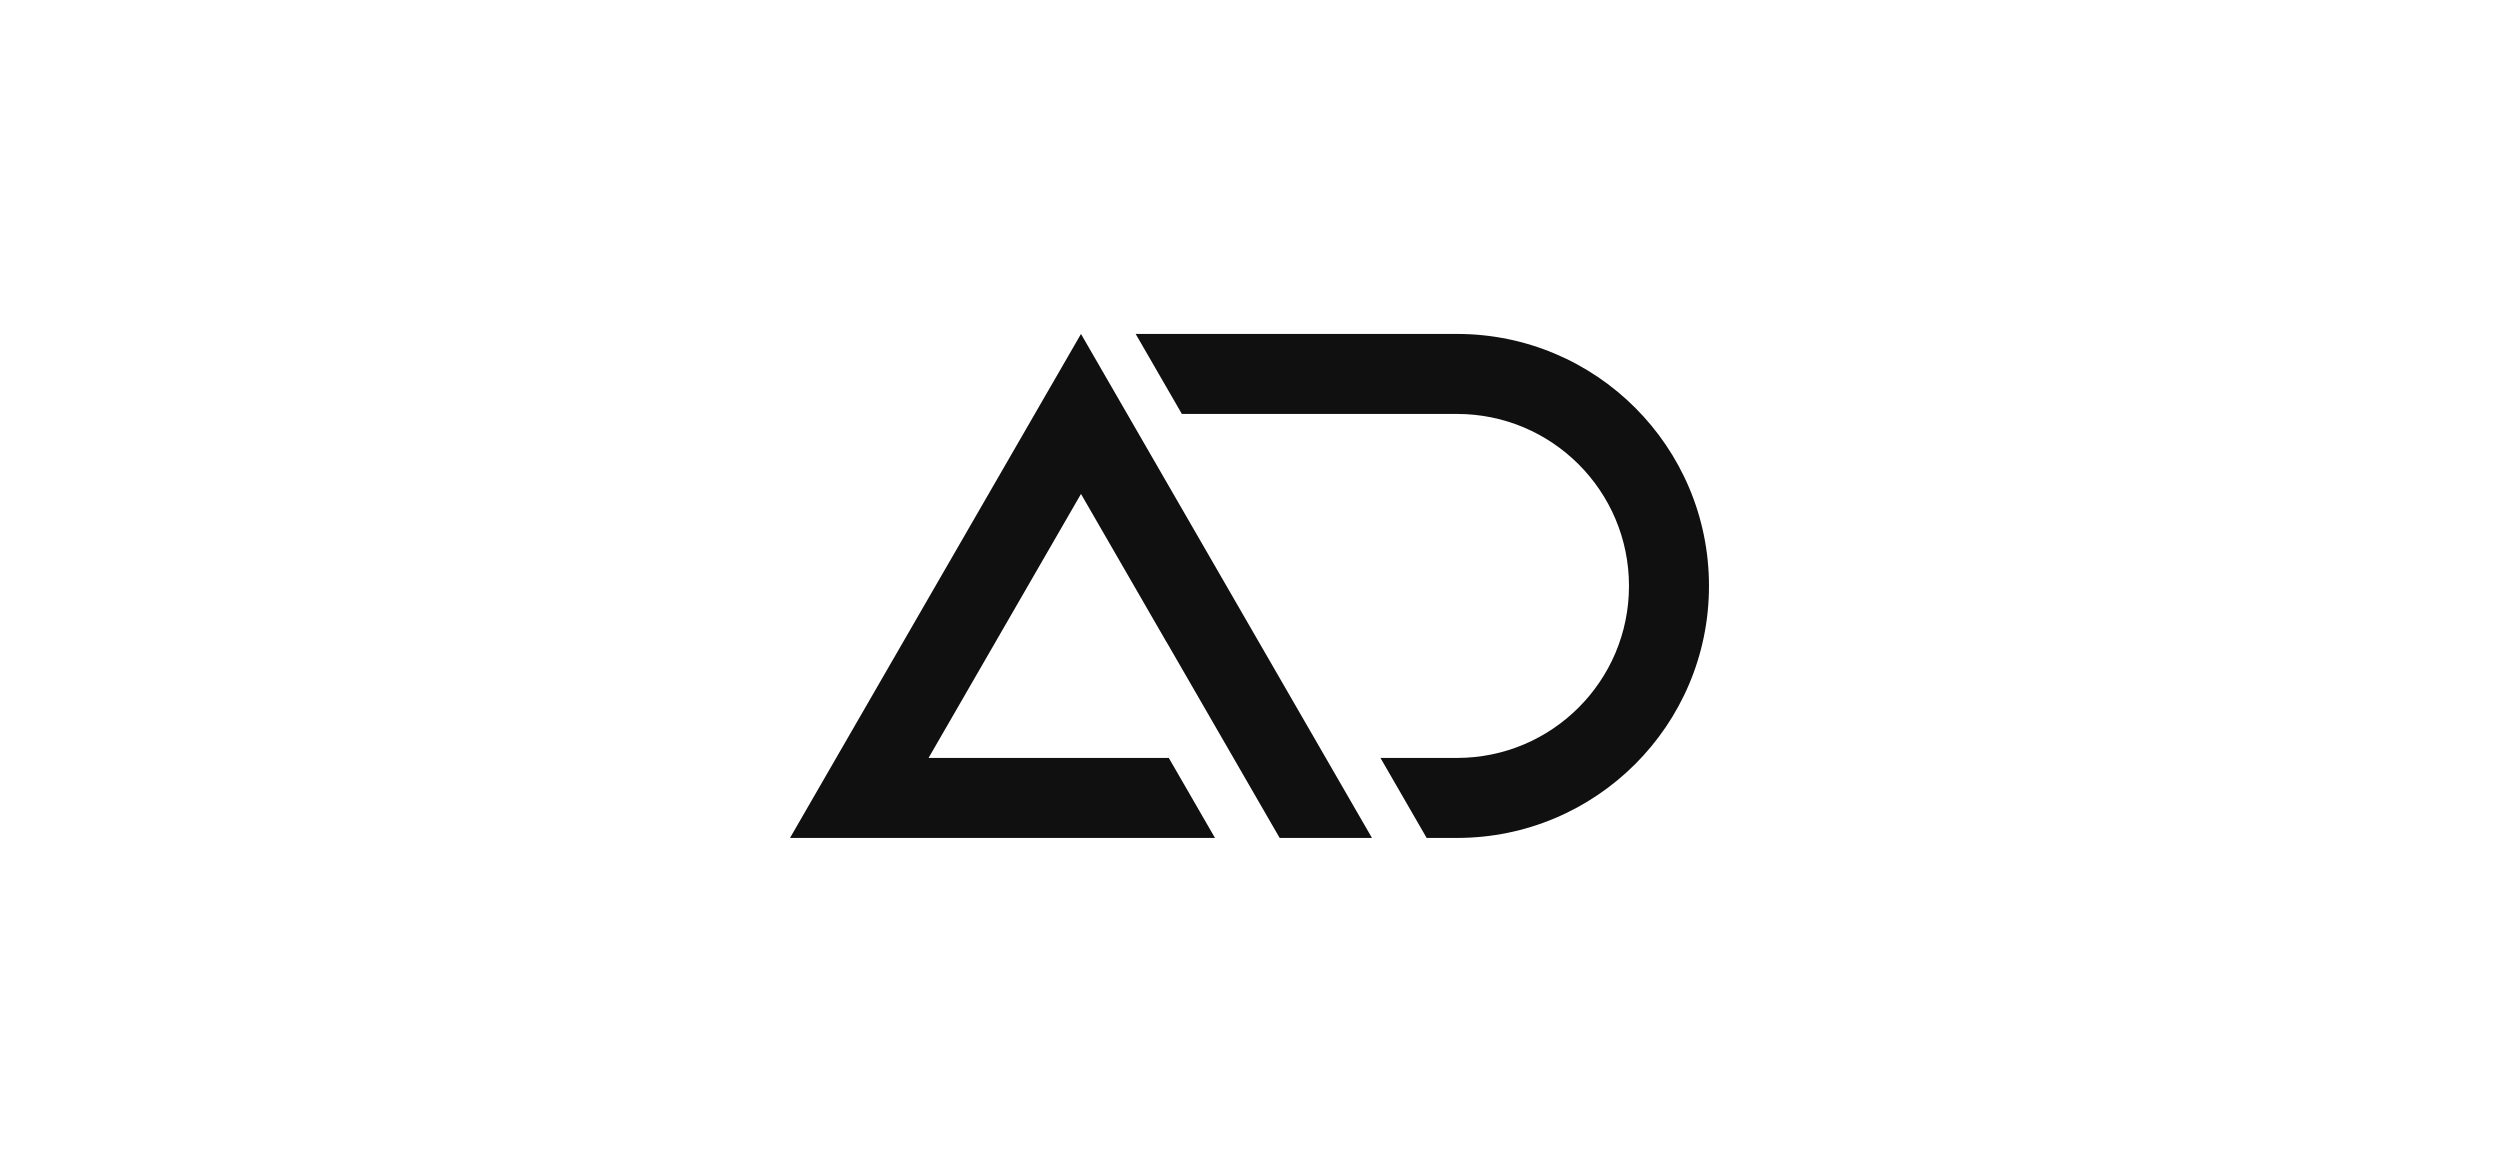
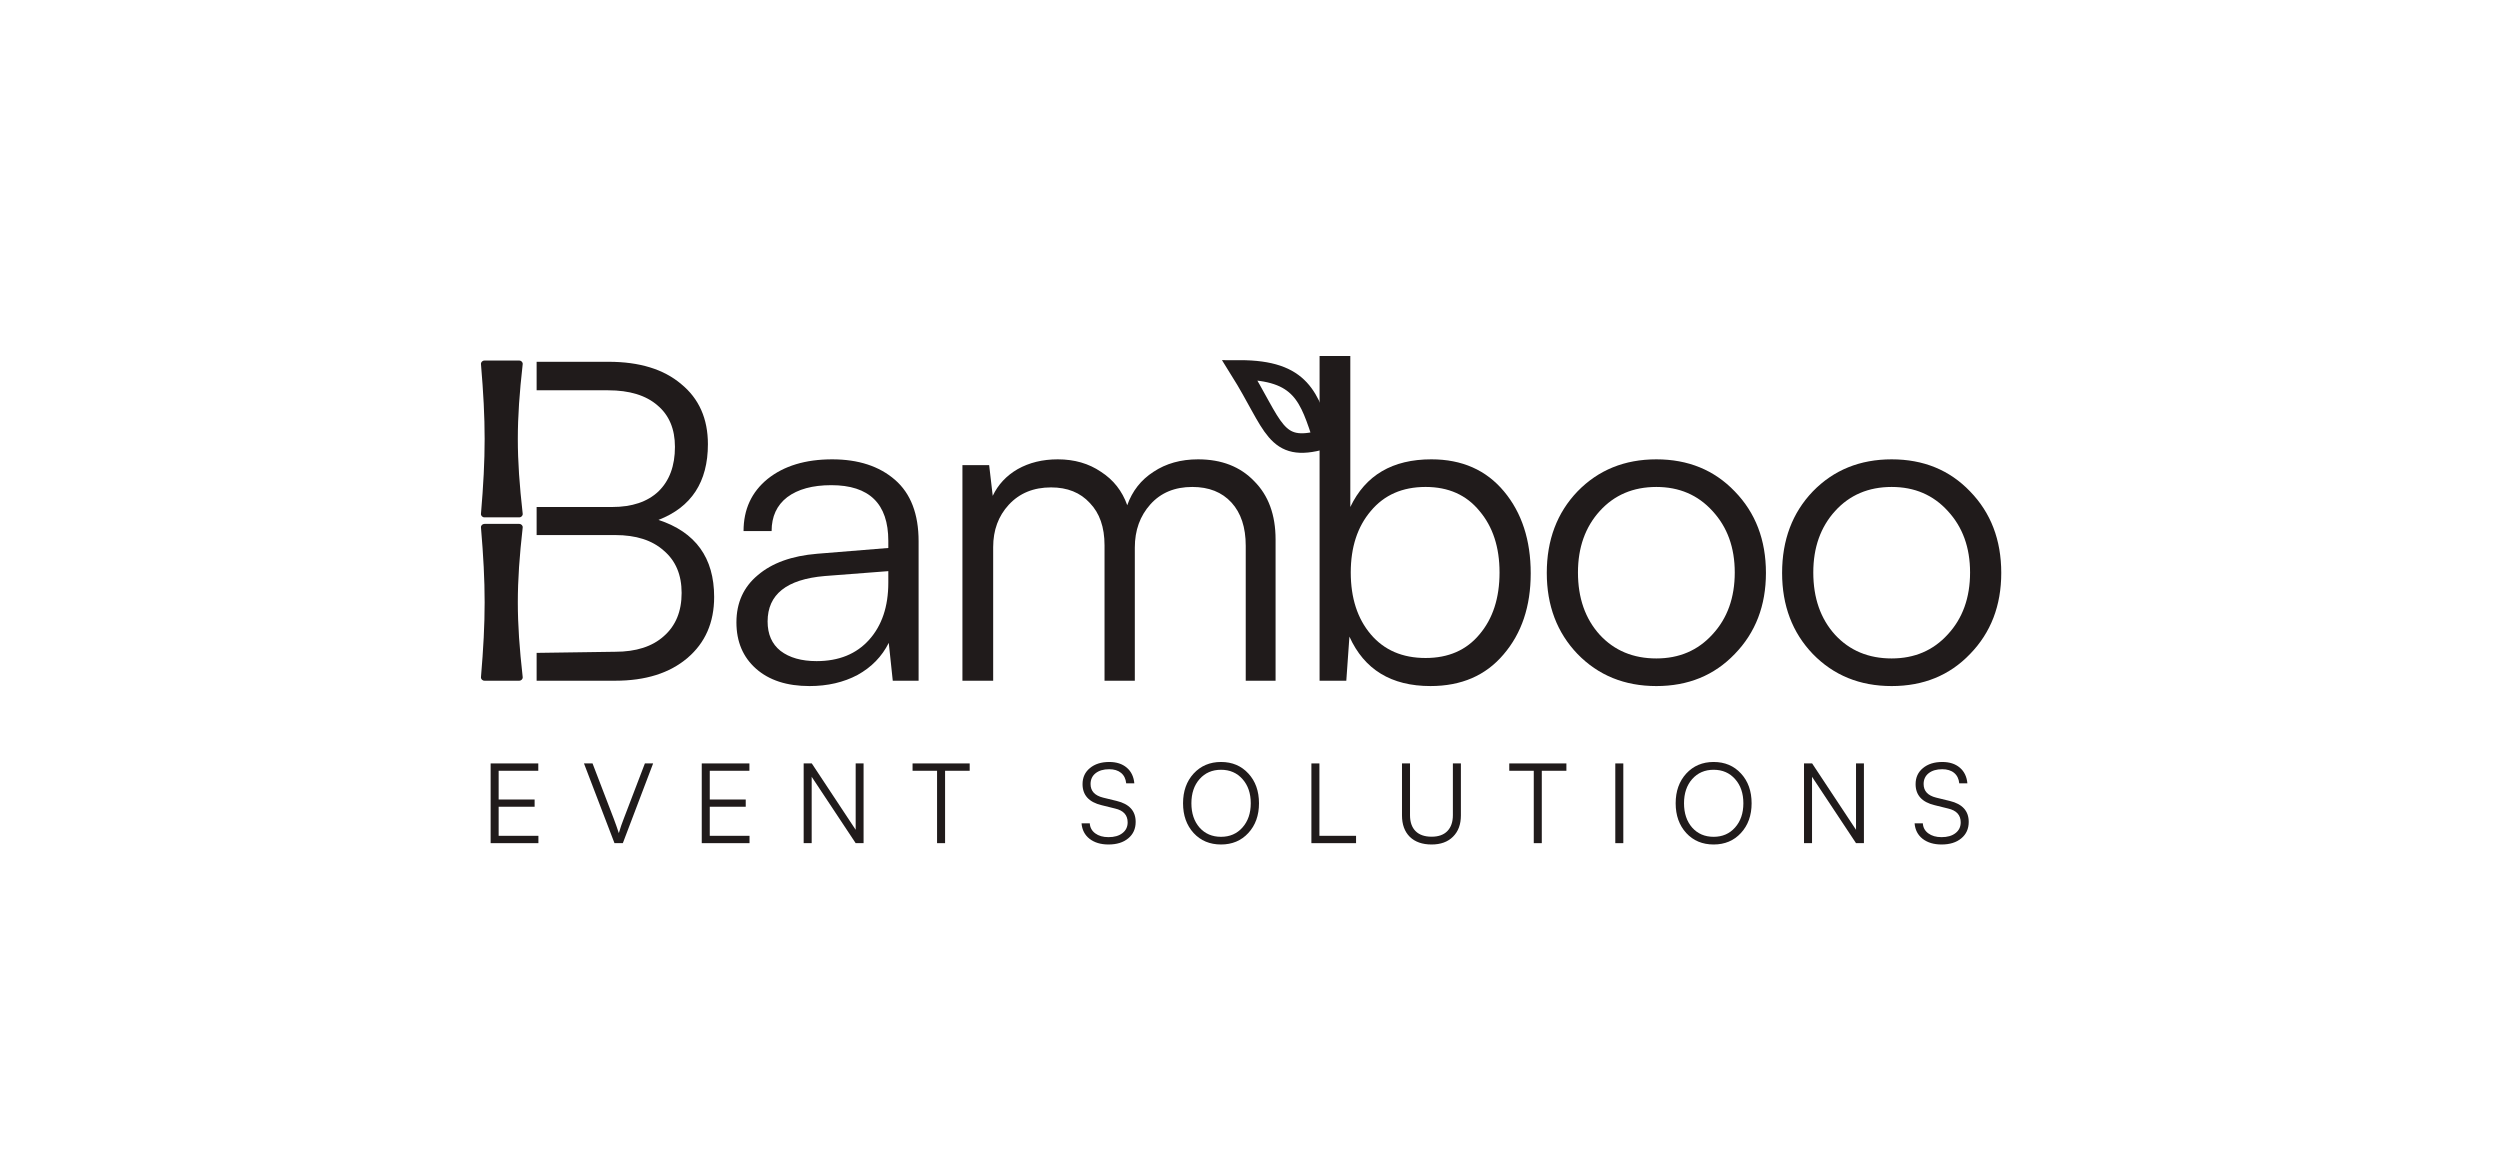
<svg xmlns="http://www.w3.org/2000/svg" width="320" height="150" viewBox="0 0 320 150" fill="none">
-   <path d="M138.366 42.744L175.612 107.256H163.796L149.312 82.168L149.305 82.172L138.366 63.224L118.856 97.016H149.607L155.519 107.256H101.12L138.366 42.744Z" fill="#101010" />
-   <path d="M182.612 107.256H186.494C204.308 107.256 218.75 92.815 218.75 75C218.75 57.186 204.308 42.744 186.494 42.744H145.366L151.278 52.984H186.494C198.653 52.984 208.51 62.841 208.51 75C208.51 87.159 198.653 97.016 186.494 97.016H176.7L182.612 107.256Z" fill="#101010" />
+   <path d="M68.916 107.924H62.801V97.719H68.901V98.659H63.827V102.337H68.431V103.263H63.827V106.984H68.916V107.924Z" fill="#201B1B" />
+   <path d="M78.654 107.924L74.749 97.719H75.846L78.569 104.817C78.797 105.416 79.01 106.024 79.21 106.642C79.409 105.957 79.619 105.344 79.837 104.803L82.545 97.719H83.6L79.723 107.924H78.654Z" fill="#201B1B" />
+   <path d="M95.939 107.924H89.824V97.719H95.925V98.659H90.85V102.337H95.454V103.263H90.85V106.984H95.939V107.924Z" fill="#201B1B" />
+   <path d="M103.895 107.924H102.869V97.719H103.91L109.526 106.214V97.719H110.538V107.924H109.526L103.895 99.429V107.924Z" fill="#201B1B" />
+   <path d="M116.808 98.659V97.719H124.12V98.659H120.97V107.924H119.944V98.659H116.808Z" fill="#201B1B" />
+   <path d="M138.566 100.37C138.566 99.514 138.88 98.83 139.507 98.317C140.134 97.794 140.961 97.533 141.987 97.533C142.909 97.533 143.655 97.775 144.225 98.26C144.795 98.745 145.118 99.415 145.194 100.27H144.154C144.097 99.69 143.878 99.244 143.498 98.93C143.118 98.617 142.61 98.46 141.973 98.46C141.251 98.46 140.671 98.631 140.234 98.973C139.806 99.315 139.592 99.776 139.592 100.356C139.592 101.249 140.125 101.828 141.189 102.094L142.942 102.522C144.558 102.912 145.365 103.805 145.365 105.202C145.365 106.086 145.047 106.789 144.41 107.311C143.783 107.834 142.942 108.095 141.887 108.095C140.899 108.095 140.091 107.853 139.464 107.368C138.846 106.884 138.504 106.223 138.438 105.387H139.493C139.521 105.919 139.754 106.347 140.191 106.67C140.628 106.993 141.194 107.155 141.887 107.155C142.638 107.155 143.232 106.984 143.669 106.642C144.116 106.299 144.339 105.839 144.339 105.259C144.339 104.328 143.802 103.738 142.728 103.491L141.004 103.064C139.379 102.674 138.566 101.776 138.566 100.37Z" fill="#201B1B" />
+   <path d="M161.151 102.821C161.151 104.37 160.695 105.639 159.783 106.627C158.88 107.606 157.716 108.095 156.291 108.095C154.856 108.095 153.687 107.606 152.784 106.627C151.881 105.639 151.43 104.37 151.43 102.821C151.43 101.273 151.881 100.004 152.784 99.016C153.697 98.027 154.865 97.533 156.291 97.533C157.726 97.533 158.894 98.027 159.797 99.016C160.7 99.994 161.151 101.263 161.151 102.821ZM159.028 105.929C159.74 105.131 160.097 104.095 160.097 102.821C160.097 101.548 159.745 100.517 159.042 99.728C158.339 98.93 157.422 98.531 156.291 98.531C155.16 98.531 154.243 98.93 153.54 99.728C152.846 100.517 152.499 101.548 152.499 102.821C152.499 104.095 152.846 105.131 153.54 105.929C154.243 106.718 155.16 107.112 156.291 107.112C157.412 107.112 158.324 106.718 159.028 105.929Z" fill="#201B1B" />
+   <path d="M168.885 97.719V106.984H173.575V107.924H167.859V97.719H168.885Z" fill="#201B1B" />
+   <path d="M179.455 104.375V97.719H180.481V104.332C180.481 105.226 180.718 105.91 181.194 106.385C181.669 106.86 182.353 107.098 183.246 107.098C184.12 107.098 184.79 106.86 185.256 106.385C185.731 105.9 185.969 105.216 185.969 104.332V97.719H186.995V104.375C186.995 105.525 186.658 106.432 185.983 107.098C185.318 107.763 184.405 108.095 183.246 108.095C182.058 108.095 181.127 107.768 180.452 107.112C179.787 106.447 179.455 105.534 179.455 104.375Z" fill="#201B1B" />
+   <path d="M193.186 98.659V97.719H200.499V98.659H197.349V107.924H196.322V98.659H193.186Z" fill="#201B1B" />
+   <path d="M207.784 97.719V107.924H206.758V97.719H207.784Z" fill="#201B1B" />
+   <path d="M224.206 102.821C224.206 104.37 223.75 105.639 222.838 106.627C221.935 107.606 220.771 108.095 219.345 108.095C217.91 108.095 216.742 107.606 215.839 106.627C214.936 105.639 214.485 104.37 214.485 102.821C214.485 101.273 214.936 100.004 215.839 99.016C216.751 98.027 217.92 97.533 219.345 97.533C220.78 97.533 221.949 98.027 222.852 99.016C223.755 99.994 224.206 101.263 224.206 102.821ZM222.082 105.929C222.795 105.131 223.151 104.095 223.151 102.821C223.151 101.548 222.8 100.517 222.096 99.728C221.393 98.93 220.476 98.531 219.345 98.531C218.215 98.531 217.298 98.93 216.594 99.728C215.901 100.517 215.554 101.548 215.554 102.821C215.554 104.095 215.901 105.131 216.594 105.929C217.298 106.718 218.215 107.112 219.345 107.112C220.467 107.112 221.379 106.718 222.082 105.929Z" fill="#201B1B" />
+   <path d="M231.94 107.924H230.913V97.719H231.954L237.57 106.214V97.719H238.582V107.924H237.57L231.94 99.429V107.924Z" fill="#201B1B" />
+   <path d="M245.197 100.37C245.197 99.514 245.511 98.83 246.138 98.317C246.765 97.794 247.592 97.533 248.618 97.533C249.54 97.533 250.286 97.775 250.856 98.26C251.426 98.745 251.749 99.415 251.825 100.27H250.785C250.728 99.69 250.509 99.244 250.129 98.93C249.749 98.617 249.24 98.46 248.604 98.46C247.882 98.46 247.302 98.631 246.865 98.973C246.437 99.315 246.223 99.776 246.223 100.356C246.223 101.249 246.755 101.828 247.82 102.094L249.573 102.522C251.188 102.912 251.996 103.805 251.996 105.202C251.996 106.086 251.678 106.789 251.041 107.311C250.414 107.834 249.573 108.095 248.518 108.095C247.53 108.095 246.722 107.853 246.095 107.368C245.477 106.884 245.135 106.223 245.069 105.387H246.124C246.152 105.919 246.385 106.347 246.822 106.67C247.259 106.993 247.825 107.155 248.518 107.155C249.269 107.155 249.863 106.984 250.3 106.642C250.747 106.299 250.97 105.839 250.97 105.259C250.97 104.328 250.433 103.738 249.359 103.491L247.634 103.064C246.009 102.674 245.197 101.776 245.197 100.37Z" fill="#201B1B" />
+   <path d="M61.564 67.512C61.543 67.269 61.751 67.059 62.016 67.059H66.455C66.724 67.059 66.933 67.276 66.905 67.523C66.073 74.919 66.073 79.27 66.905 86.666C66.933 86.913 66.724 87.131 66.455 87.131H62.016C61.751 87.131 61.543 86.92 61.564 86.677C62.191 79.268 62.191 74.921 61.564 67.512Z" fill="#201B1B" />
+   <path d="M61.564 46.604C61.543 46.361 61.751 46.15 62.016 46.15H66.455C66.724 46.15 66.933 46.368 66.905 46.615C66.073 54.011 66.073 58.361 66.905 65.758C66.933 66.005 66.724 66.222 66.455 66.222H62.016C61.751 66.222 61.543 66.012 61.564 65.769C62.191 58.36 62.191 54.013 61.564 46.604Z" fill="#201B1B" />
+   <path d="M68.688 68.488L68.688 46.309H77.898C81.851 46.309 84.949 47.259 87.191 49.159C89.472 51.022 90.612 53.588 90.612 56.857C90.612 61.684 88.503 64.915 84.284 66.549C89.035 68.108 91.411 71.396 91.411 76.413C91.411 79.682 90.27 82.286 87.99 84.224C85.709 86.163 82.63 87.132 78.753 87.132H68.688V68.488ZM77.841 49.958H68.688L68.688 46.309L68.688 68.488V64.896H78.354C80.9 64.896 82.877 64.231 84.284 62.9C85.69 61.532 86.393 59.631 86.393 57.199C86.393 54.918 85.652 53.151 84.169 51.896C82.687 50.604 80.578 49.958 77.841 49.958ZM78.753 68.488H68.688V83.569L78.753 83.426C81.414 83.426 83.485 82.761 84.968 81.431C86.488 80.1 87.248 78.257 87.248 75.9C87.248 73.581 86.488 71.776 84.968 70.484C83.485 69.153 81.414 68.488 78.753 68.488Z" fill="#201B1B" />
+   <path d="M103.612 87.816C100.723 87.816 98.443 87.075 96.77 85.593C95.098 84.11 94.262 82.134 94.262 79.663C94.262 77.154 95.174 75.139 96.999 73.619C98.823 72.061 101.351 71.148 104.582 70.882L113.704 70.141V69.229C113.704 64.478 111.271 62.102 106.406 62.102C104.011 62.102 102.13 62.615 100.762 63.641C99.431 64.668 98.766 66.112 98.766 67.975H95.174C95.174 65.2 96.2 62.976 98.253 61.304C100.343 59.631 103.099 58.795 106.52 58.795C109.865 58.795 112.545 59.669 114.559 61.418C116.574 63.166 117.581 65.789 117.581 69.286V87.132H114.274L113.761 82.286C112.887 84.034 111.557 85.402 109.77 86.391C107.984 87.341 105.931 87.816 103.612 87.816ZM104.525 84.623C107.375 84.623 109.618 83.711 111.253 81.886C112.887 80.062 113.704 77.629 113.704 74.588V73.106L105.551 73.733C100.685 74.151 98.253 76.09 98.253 79.549C98.253 81.183 98.804 82.438 99.906 83.312C101.047 84.186 102.586 84.623 104.525 84.623Z" fill="#201B1B" />
+   <path d="M127.126 87.132H123.191V59.536H126.612L127.069 63.47C127.753 62.026 128.817 60.886 130.261 60.049C131.744 59.213 133.454 58.795 135.393 58.795C137.522 58.795 139.365 59.327 140.923 60.391C142.52 61.418 143.641 62.843 144.287 64.668C144.934 62.843 146.055 61.418 147.651 60.391C149.248 59.327 151.148 58.795 153.353 58.795C156.356 58.795 158.75 59.726 160.537 61.589C162.362 63.413 163.274 65.903 163.274 69.058V87.132H159.454V69.856C159.454 67.499 158.846 65.656 157.629 64.326C156.413 62.995 154.74 62.33 152.612 62.33C150.369 62.33 148.583 63.071 147.252 64.554C145.922 66.036 145.257 67.88 145.257 70.084V87.132H141.38V69.799C141.38 67.48 140.752 65.675 139.498 64.382C138.282 63.052 136.628 62.387 134.538 62.387C132.295 62.387 130.489 63.128 129.121 64.611C127.791 66.055 127.126 67.861 127.126 70.027V87.132Z" fill="#201B1B" />
+   <path d="M172.327 87.131H168.906V45.566H172.84V64.895C174.779 60.828 178.238 58.794 183.217 58.794C187.132 58.794 190.23 60.163 192.511 62.899C194.792 65.636 195.932 69.133 195.932 73.39C195.932 77.609 194.773 81.068 192.454 83.767C190.173 86.466 187.056 87.815 183.103 87.815C178.086 87.815 174.627 85.706 172.726 81.487L172.327 87.131ZM172.897 73.276C172.897 76.545 173.753 79.187 175.463 81.201C177.174 83.216 179.511 84.223 182.476 84.223C185.403 84.223 187.703 83.216 189.375 81.201C191.086 79.187 191.941 76.545 191.941 73.276C191.941 70.045 191.086 67.423 189.375 65.408C187.703 63.355 185.403 62.329 182.476 62.329C179.511 62.329 177.174 63.355 175.463 65.408C173.753 67.423 172.897 70.045 172.897 73.276Z" fill="#201B1B" />
+   <path d="M197.988 73.334C197.988 69.115 199.3 65.637 201.922 62.9C204.583 60.163 207.947 58.795 212.014 58.795C216.081 58.795 219.426 60.163 222.049 62.9C224.71 65.637 226.04 69.115 226.04 73.334C226.04 77.515 224.71 80.974 222.049 83.711C219.426 86.448 216.081 87.816 212.014 87.816C207.947 87.816 204.583 86.448 201.922 83.711C199.3 80.974 197.988 77.515 197.988 73.334ZM201.979 73.277C201.979 76.546 202.911 79.207 204.773 81.259C206.636 83.274 209.049 84.281 212.014 84.281C214.941 84.281 217.336 83.255 219.198 81.202C221.099 79.15 222.049 76.508 222.049 73.277C222.049 70.084 221.099 67.461 219.198 65.409C217.336 63.356 214.941 62.33 212.014 62.33C209.049 62.33 206.636 63.356 204.773 65.409C202.911 67.461 201.979 70.084 201.979 73.277Z" fill="#201B1B" />
+   <path d="M228.109 73.334C228.109 69.115 229.421 65.637 232.043 62.9C234.704 60.163 238.068 58.795 242.135 58.795C246.202 58.795 249.547 60.163 252.169 62.9C254.831 65.637 256.161 69.115 256.161 73.334C256.161 77.515 254.831 80.974 252.169 83.711C249.547 86.448 246.202 87.816 242.135 87.816C238.068 87.816 234.704 86.448 232.043 83.711C229.421 80.974 228.109 77.515 228.109 73.334ZM232.101 73.277C232.101 76.546 233.032 79.207 234.894 81.259C236.757 83.274 239.171 84.281 242.135 84.281C245.062 84.281 247.457 83.255 249.319 81.202C251.22 79.15 252.169 76.508 252.169 73.277C252.169 70.084 251.22 67.461 249.319 65.409C247.457 63.356 245.062 62.33 242.135 62.33C239.171 62.33 236.757 63.356 234.894 65.409C233.032 67.461 232.101 70.084 232.101 73.277Z" fill="#201B1B" />
+   <path d="M169.359 56.258C167.577 50.913 166.686 47.35 158.668 47.35C163.122 54.477 163.122 58.04 169.359 56.258Z" stroke="#201B1B" stroke-width="2.5" />
</svg>
